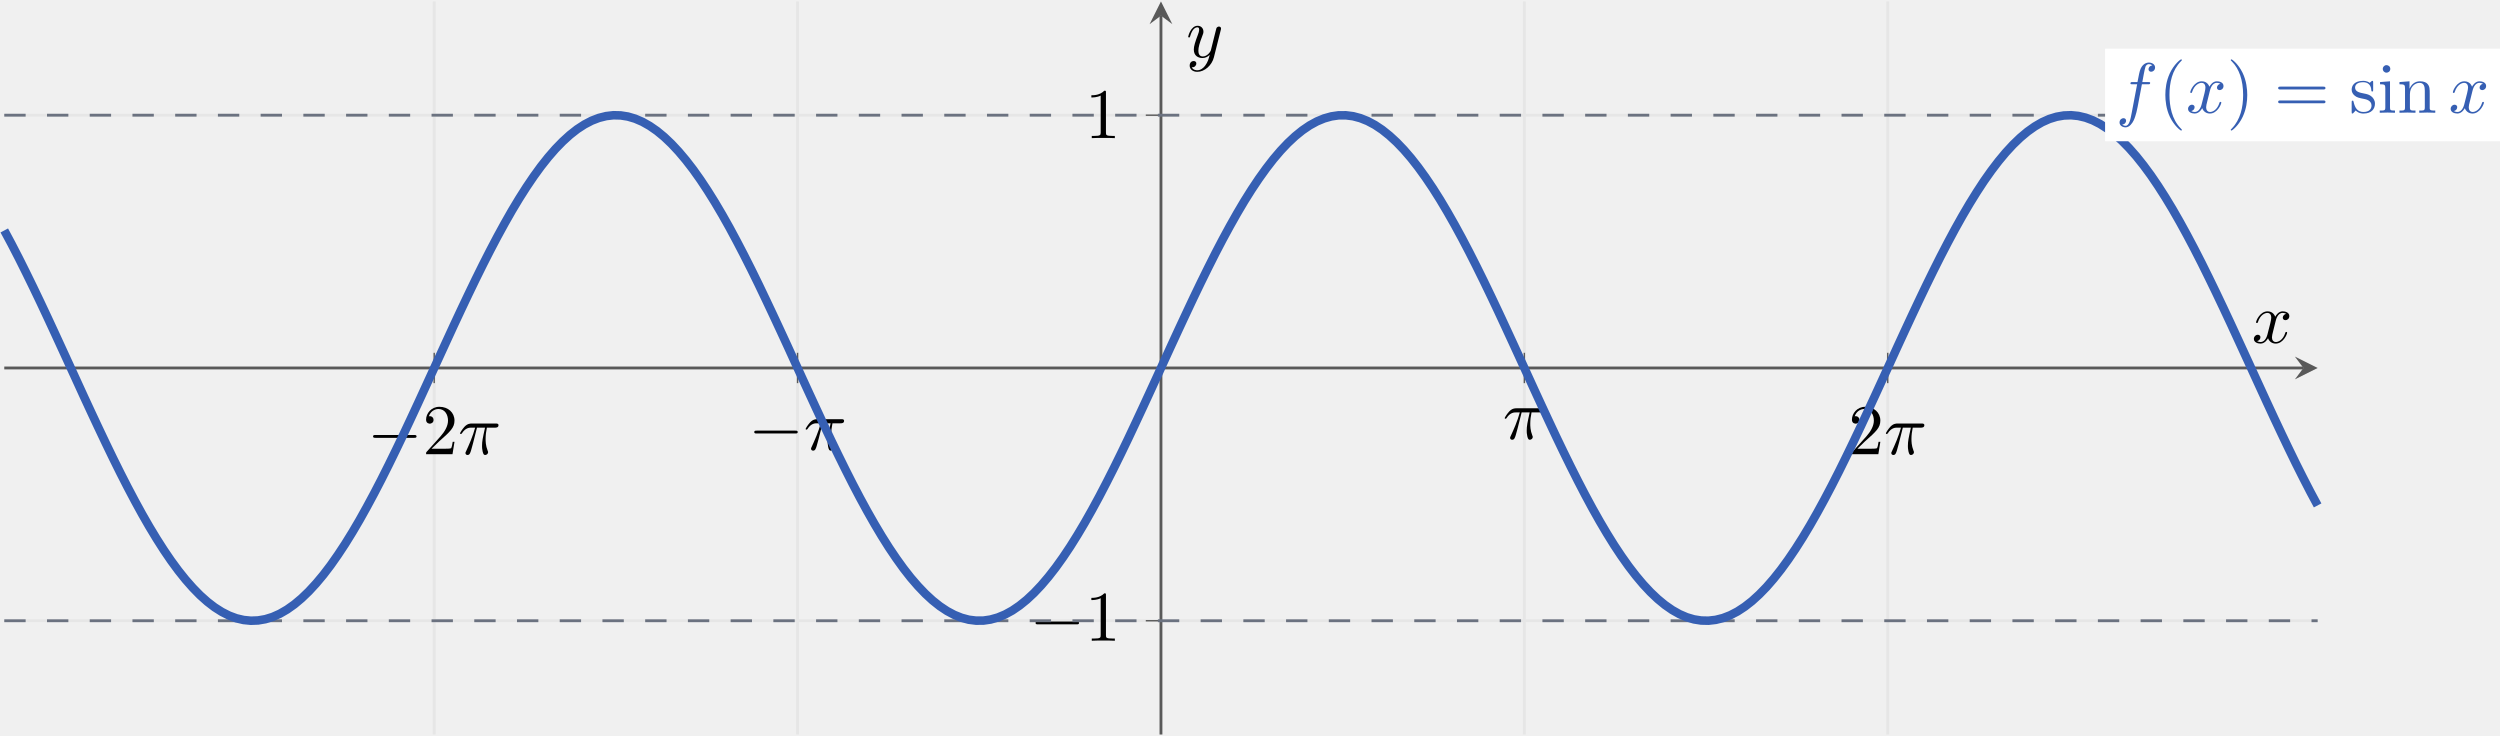
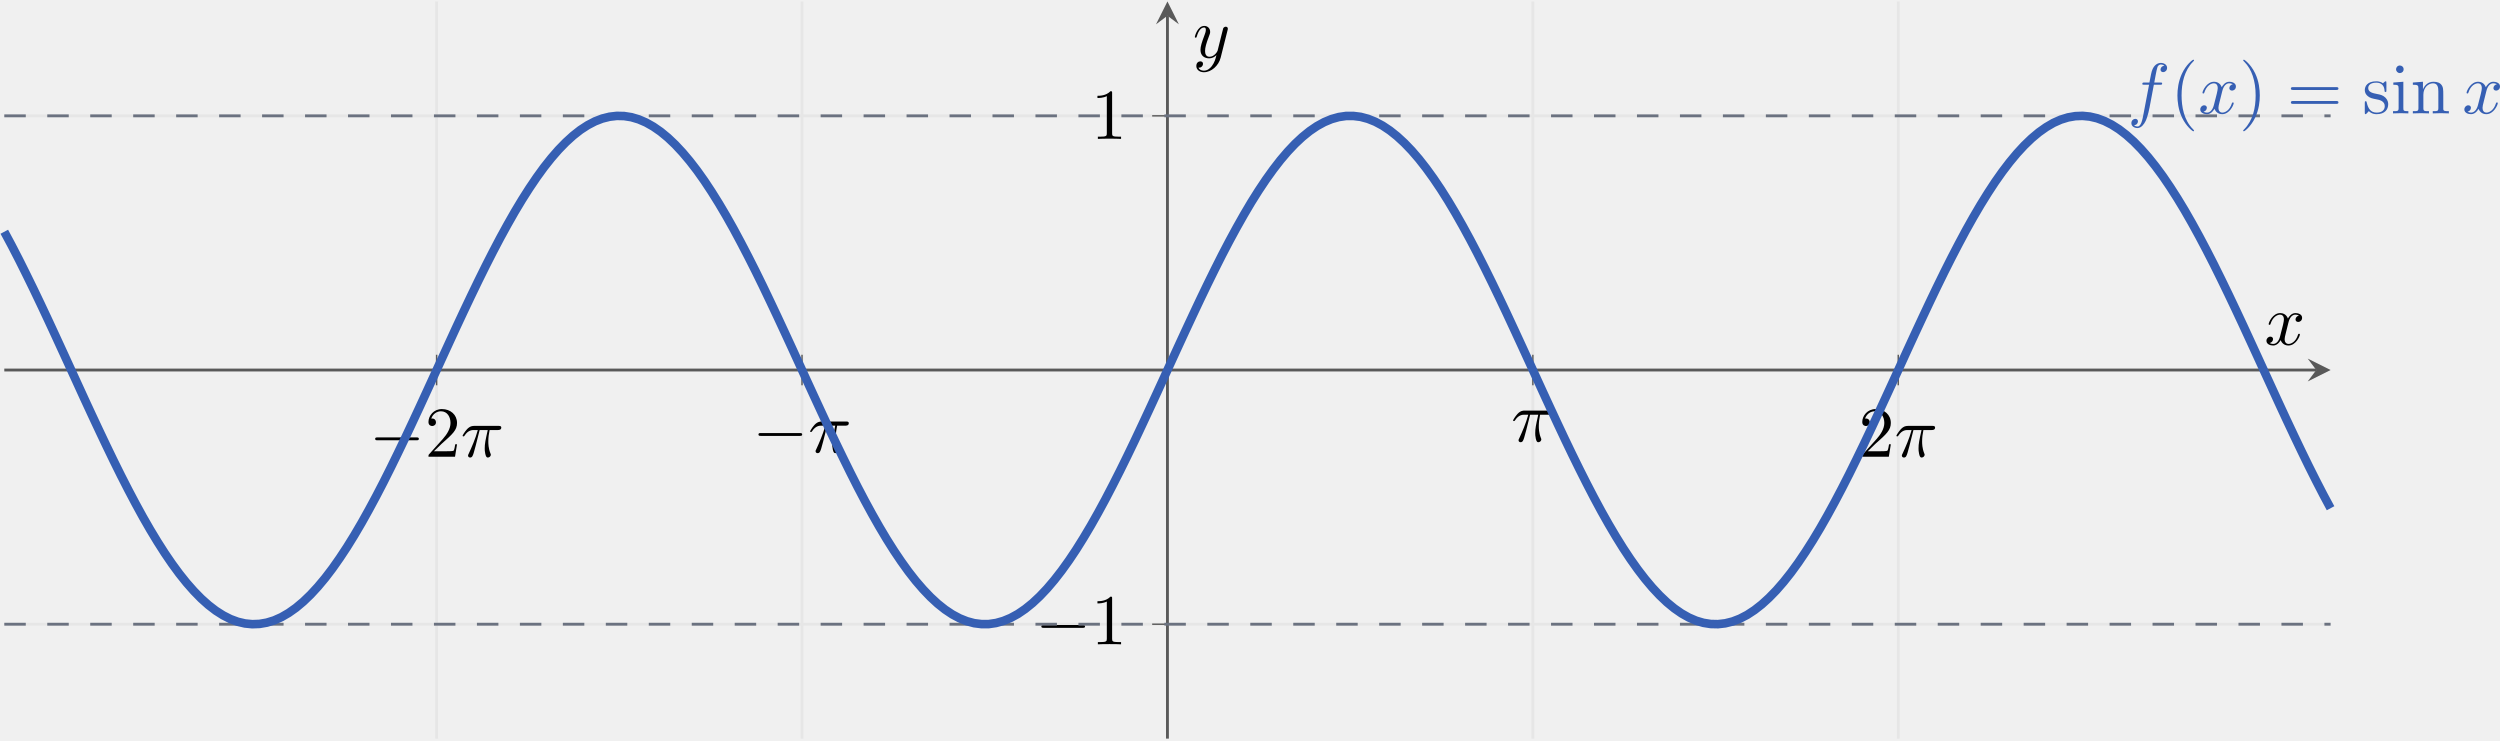
- <svg xmlns="http://www.w3.org/2000/svg" xmlns:xlink="http://www.w3.org/1999/xlink" version="1.1" width="349.782pt" height="102.968pt" viewBox="-67.02 -67.019 349.782 102.968">
+ <svg xmlns="http://www.w3.org/2000/svg" xmlns:xlink="http://www.w3.org/1999/xlink" version="1.1" width="347.841pt" height="102.968pt" viewBox="-67.02 -67.019 347.841 102.968">
  <defs>
    <path id="g0-0" d="M6.565-2.291C6.735-2.291 6.914-2.291 6.914-2.491S6.735-2.69 6.565-2.69H1.176C1.006-2.69 .827-2.69 .827-2.491S1.006-2.291 1.176-2.291H6.565Z" />
    <path id="g1-25" d="M2.64-3.716H3.766C3.437-2.242 3.347-1.813 3.347-1.146C3.347-.996 3.347-.727 3.427-.389C3.527 .05 3.636 .11 3.786 .11C3.985 .11 4.194-.07 4.194-.269C4.194-.329 4.194-.349 4.134-.488C3.846-1.205 3.846-1.853 3.846-2.132C3.846-2.66 3.915-3.198 4.025-3.716H5.161C5.29-3.716 5.649-3.716 5.649-4.055C5.649-4.294 5.44-4.294 5.25-4.294H1.913C1.694-4.294 1.315-4.294 .877-3.826C.528-3.437 .269-2.979 .269-2.929C.269-2.919 .269-2.829 .389-2.829C.468-2.829 .488-2.869 .548-2.949C1.036-3.716 1.614-3.716 1.813-3.716H2.381C2.062-2.511 1.524-1.305 1.106-.399C1.026-.249 1.026-.229 1.026-.159C1.026 .03 1.186 .11 1.315 .11C1.614 .11 1.694-.169 1.813-.538C1.953-.996 1.953-1.016 2.082-1.514L2.64-3.716Z" />
    <path id="g1-102" d="M3.656-3.985H4.513C4.712-3.985 4.812-3.985 4.812-4.184C4.812-4.294 4.712-4.294 4.543-4.294H3.716L3.925-5.43C3.965-5.639 4.105-6.346 4.164-6.466C4.254-6.655 4.423-6.804 4.633-6.804C4.672-6.804 4.932-6.804 5.121-6.625C4.682-6.585 4.583-6.237 4.583-6.087C4.583-5.858 4.762-5.738 4.951-5.738C5.21-5.738 5.499-5.958 5.499-6.336C5.499-6.795 5.041-7.024 4.633-7.024C4.294-7.024 3.666-6.844 3.367-5.858C3.308-5.649 3.278-5.549 3.039-4.294H2.351C2.162-4.294 2.052-4.294 2.052-4.105C2.052-3.985 2.142-3.985 2.331-3.985H2.989L2.242-.05C2.062 .917 1.893 1.823 1.375 1.823C1.335 1.823 1.086 1.823 .897 1.644C1.355 1.614 1.445 1.255 1.445 1.106C1.445 .877 1.265 .757 1.076 .757C.817 .757 .528 .976 .528 1.355C.528 1.803 .966 2.042 1.375 2.042C1.923 2.042 2.321 1.455 2.501 1.076C2.819 .448 3.049-.757 3.059-.827L3.656-3.985Z" />
    <path id="g1-120" d="M3.328-3.009C3.387-3.268 3.616-4.184 4.314-4.184C4.364-4.184 4.603-4.184 4.812-4.055C4.533-4.005 4.334-3.756 4.334-3.517C4.334-3.357 4.443-3.168 4.712-3.168C4.932-3.168 5.25-3.347 5.25-3.746C5.25-4.264 4.663-4.403 4.324-4.403C3.746-4.403 3.397-3.875 3.278-3.646C3.029-4.304 2.491-4.403 2.202-4.403C1.166-4.403 .598-3.118 .598-2.869C.598-2.77 .697-2.77 .717-2.77C.797-2.77 .827-2.79 .847-2.879C1.186-3.935 1.843-4.184 2.182-4.184C2.371-4.184 2.72-4.095 2.72-3.517C2.72-3.208 2.55-2.54 2.182-1.146C2.022-.528 1.674-.11 1.235-.11C1.176-.11 .946-.11 .737-.239C.986-.289 1.205-.498 1.205-.777C1.205-1.046 .986-1.126 .837-1.126C.538-1.126 .289-.867 .289-.548C.289-.09 .787 .11 1.225 .11C1.883 .11 2.242-.588 2.271-.648C2.391-.279 2.75 .11 3.347 .11C4.374 .11 4.941-1.176 4.941-1.425C4.941-1.524 4.852-1.524 4.822-1.524C4.732-1.524 4.712-1.484 4.692-1.415C4.364-.349 3.686-.11 3.367-.11C2.979-.11 2.819-.428 2.819-.767C2.819-.986 2.879-1.205 2.989-1.644L3.328-3.009Z" />
    <path id="g1-121" d="M4.842-3.796C4.882-3.935 4.882-3.955 4.882-4.025C4.882-4.204 4.742-4.294 4.593-4.294C4.493-4.294 4.334-4.234 4.244-4.085C4.224-4.035 4.144-3.726 4.105-3.547C4.035-3.288 3.965-3.019 3.905-2.75L3.457-.956C3.417-.807 2.989-.11 2.331-.11C1.823-.11 1.714-.548 1.714-.917C1.714-1.375 1.883-1.993 2.222-2.869C2.381-3.278 2.421-3.387 2.421-3.587C2.421-4.035 2.102-4.403 1.604-4.403C.658-4.403 .289-2.959 .289-2.869C.289-2.77 .389-2.77 .408-2.77C.508-2.77 .518-2.79 .568-2.949C.837-3.885 1.235-4.184 1.574-4.184C1.654-4.184 1.823-4.184 1.823-3.866C1.823-3.616 1.724-3.357 1.654-3.168C1.255-2.112 1.076-1.544 1.076-1.076C1.076-.189 1.704 .11 2.291 .11C2.68 .11 3.019-.06 3.298-.339C3.168 .179 3.049 .667 2.65 1.196C2.391 1.534 2.012 1.823 1.554 1.823C1.415 1.823 .966 1.793 .797 1.405C.956 1.405 1.086 1.405 1.225 1.285C1.325 1.196 1.425 1.066 1.425 .877C1.425 .568 1.156 .528 1.056 .528C.827 .528 .498 .687 .498 1.176C.498 1.674 .936 2.042 1.554 2.042C2.58 2.042 3.606 1.136 3.885 .01L4.842-3.796Z" />
    <path id="g2-40" d="M3.298 2.391C3.298 2.361 3.298 2.341 3.128 2.172C1.883 .917 1.564-.966 1.564-2.491C1.564-4.224 1.943-5.958 3.168-7.203C3.298-7.323 3.298-7.342 3.298-7.372C3.298-7.442 3.258-7.472 3.198-7.472C3.098-7.472 2.202-6.795 1.614-5.529C1.106-4.433 .986-3.328 .986-2.491C.986-1.714 1.096-.508 1.644 .618C2.242 1.843 3.098 2.491 3.198 2.491C3.258 2.491 3.298 2.461 3.298 2.391Z" />
    <path id="g2-41" d="M2.879-2.491C2.879-3.268 2.77-4.473 2.222-5.599C1.624-6.824 .767-7.472 .667-7.472C.608-7.472 .568-7.432 .568-7.372C.568-7.342 .568-7.323 .757-7.143C1.733-6.157 2.301-4.573 2.301-2.491C2.301-.787 1.933 .966 .697 2.222C.568 2.341 .568 2.361 .568 2.391C.568 2.451 .608 2.491 .667 2.491C.767 2.491 1.664 1.813 2.252 .548C2.76-.548 2.879-1.654 2.879-2.491Z" />
    <path id="g2-49" d="M2.929-6.376C2.929-6.615 2.929-6.635 2.7-6.635C2.082-5.998 1.205-5.998 .887-5.998V-5.689C1.086-5.689 1.674-5.689 2.192-5.948V-.787C2.192-.428 2.162-.309 1.265-.309H.946V0C1.295-.03 2.162-.03 2.56-.03S3.826-.03 4.174 0V-.309H3.856C2.959-.309 2.929-.418 2.929-.787V-6.376Z" />
    <path id="g2-50" d="M1.265-.767L2.321-1.793C3.875-3.168 4.473-3.706 4.473-4.702C4.473-5.838 3.577-6.635 2.361-6.635C1.235-6.635 .498-5.719 .498-4.832C.498-4.274 .996-4.274 1.026-4.274C1.196-4.274 1.544-4.394 1.544-4.802C1.544-5.061 1.365-5.32 1.016-5.32C.936-5.32 .917-5.32 .887-5.31C1.116-5.958 1.654-6.326 2.232-6.326C3.138-6.326 3.567-5.519 3.567-4.702C3.567-3.905 3.068-3.118 2.521-2.501L.608-.369C.498-.259 .498-.239 .498 0H4.194L4.473-1.733H4.224C4.174-1.435 4.105-.996 4.005-.847C3.935-.767 3.278-.767 3.059-.767H1.265Z" />
    <path id="g2-61" d="M6.844-3.258C6.994-3.258 7.183-3.258 7.183-3.457S6.994-3.656 6.854-3.656H.887C.747-3.656 .558-3.656 .558-3.457S.747-3.258 .897-3.258H6.844ZM6.854-1.325C6.994-1.325 7.183-1.325 7.183-1.524S6.994-1.724 6.844-1.724H.897C.747-1.724 .558-1.724 .558-1.524S.747-1.325 .887-1.325H6.854Z" />
    <path id="g2-105" d="M1.763-4.403L.369-4.294V-3.985C1.016-3.985 1.106-3.925 1.106-3.437V-.757C1.106-.309 .996-.309 .329-.309V0C.648-.01 1.186-.03 1.425-.03C1.773-.03 2.122-.01 2.461 0V-.309C1.803-.309 1.763-.359 1.763-.747V-4.403ZM1.803-6.137C1.803-6.456 1.554-6.665 1.275-6.665C.966-6.665 .747-6.396 .747-6.137C.747-5.868 .966-5.609 1.275-5.609C1.554-5.609 1.803-5.818 1.803-6.137Z" />
    <path id="g2-110" d="M1.096-3.427V-.757C1.096-.309 .986-.309 .319-.309V0C.667-.01 1.176-.03 1.445-.03C1.704-.03 2.222-.01 2.56 0V-.309C1.893-.309 1.783-.309 1.783-.757V-2.59C1.783-3.626 2.491-4.184 3.128-4.184C3.756-4.184 3.866-3.646 3.866-3.078V-.757C3.866-.309 3.756-.309 3.088-.309V0C3.437-.01 3.945-.03 4.214-.03C4.473-.03 4.991-.01 5.33 0V-.309C4.812-.309 4.563-.309 4.553-.608V-2.511C4.553-3.367 4.553-3.676 4.244-4.035C4.105-4.204 3.776-4.403 3.198-4.403C2.471-4.403 2.002-3.975 1.724-3.357V-4.403L.319-4.294V-3.985C1.016-3.985 1.096-3.915 1.096-3.427Z" />
    <path id="g2-115" d="M2.072-1.933C2.291-1.893 3.108-1.733 3.108-1.016C3.108-.508 2.76-.11 1.983-.11C1.146-.11 .787-.677 .598-1.524C.568-1.654 .558-1.694 .458-1.694C.329-1.694 .329-1.624 .329-1.445V-.13C.329 .04 .329 .11 .438 .11C.488 .11 .498 .1 .687-.09C.707-.11 .707-.13 .887-.319C1.325 .1 1.773 .11 1.983 .11C3.128 .11 3.587-.558 3.587-1.275C3.587-1.803 3.288-2.102 3.168-2.222C2.839-2.54 2.451-2.62 2.032-2.7C1.474-2.809 .807-2.939 .807-3.517C.807-3.866 1.066-4.274 1.923-4.274C3.019-4.274 3.068-3.377 3.088-3.068C3.098-2.979 3.188-2.979 3.208-2.979C3.337-2.979 3.337-3.029 3.337-3.218V-4.224C3.337-4.394 3.337-4.463 3.228-4.463C3.178-4.463 3.158-4.463 3.029-4.344C2.999-4.304 2.899-4.214 2.859-4.184C2.481-4.463 2.072-4.463 1.923-4.463C.707-4.463 .329-3.796 .329-3.238C.329-2.889 .488-2.61 .757-2.391C1.076-2.132 1.355-2.072 2.072-1.933Z" />
  </defs>
  <g id="page1">
    <path d="M-6.27 35.75V-66.82M44.57 35.75V-66.82M146.258 35.75V-66.82M197.098 35.75V-66.82" stroke="#e6e6e6" fill="none" stroke-width=".399" stroke-miterlimit="10" />
    <path d="M-66.422 19.832H257.25M-66.422-50.902H257.25" stroke="#e6e6e6" fill="none" stroke-width=".399" stroke-miterlimit="10" />
    <path d="M-6.27-13.41V-17.66M44.57-13.41V-17.66M146.258-13.41V-17.66M197.098-13.41V-17.66" stroke="#595959" fill="none" stroke-width=".199" stroke-miterlimit="10" />
    <path d="M93.289 19.832H97.539M93.289-50.902H97.539" stroke="#595959" fill="none" stroke-width=".199" stroke-miterlimit="10" />
    <path d="M-66.422-15.535H255.258" stroke="#595959" fill="none" stroke-width=".399" stroke-miterlimit="10" />
    <path d="M257.25-15.535L254.063-17.129L255.258-15.535L254.063-13.941" fill="#595959" />
    <path d="M95.414 35.75V-64.828" stroke="#595959" fill="none" stroke-width=".399" stroke-miterlimit="10" />
    <path d="M95.414-66.82L93.82-63.633L95.414-64.828L97.008-63.633" fill="#595959" />
    <g transform="matrix(1 0 0 1 50.1699 -39.01885)">
      <use x="-65.823" y="35.55" xlink:href="#g0-0" />
      <use x="-58.074" y="35.55" xlink:href="#g2-50" />
      <use x="-53.093" y="35.55" xlink:href="#g1-25" />
    </g>
    <g transform="matrix(1 0 0 1 103.5027 -39.62769)">
      <use x="-65.823" y="35.55" xlink:href="#g0-0" />
      <use x="-58.074" y="35.55" xlink:href="#g1-25" />
    </g>
    <g transform="matrix(1 0 0 1 209.0612 -41.14977)">
      <use x="-65.823" y="35.55" xlink:href="#g1-25" />
    </g>
    <g transform="matrix(1 0 0 1 257.4132 -39.01886)">
      <use x="-65.823" y="35.55" xlink:href="#g2-50" />
      <use x="-60.842" y="35.55" xlink:href="#g1-25" />
    </g>
    <g transform="matrix(1 0 0 1 142.8612 -12.9215)">
      <use x="-65.823" y="35.55" xlink:href="#g0-0" />
      <use x="-58.074" y="35.55" xlink:href="#g2-49" />
    </g>
    <g transform="matrix(1 0 0 1 150.61 -83.2433)">
      <use x="-65.823" y="35.55" xlink:href="#g2-49" />
    </g>
    <path d="M-66.422-50.902H-52.934H-39.449H-25.961H-12.477H1.012H14.496H27.984H41.469H54.953H68.441H81.926H95.414H108.898H122.387H135.871H149.359H162.844H176.332H189.816H203.305H216.789H230.277H243.762H257.25" stroke="#6b7280" fill="none" stroke-width=".399" stroke-miterlimit="10" stroke-dasharray="2.989 2.989" />
    <path d="M-66.422 19.832H-52.934H-39.449H-25.961H-12.477H1.012H14.496H27.984H41.469H54.953H68.441H81.926H95.414H108.898H122.387H135.871H149.359H162.844H176.332H189.816H203.305H216.789H230.277H243.762H257.25" stroke="#6b7280" fill="none" stroke-width=".399" stroke-miterlimit="10" stroke-dasharray="2.989 2.989" />
    <path d="M-66.422-34.777L-65.406-32.879L-64.391-30.914L-63.379-28.887L-62.363-26.809L-61.348-24.688L-60.332-22.527L-59.32-20.344L-58.305-18.137L-57.289-15.922L-56.273-13.707L-55.262-11.496L-54.246-9.305L-53.23-7.137L-52.215-5L-51.203-2.906L-50.188-.859L-49.172 1.129L-48.156 3.051L-47.145 4.899L-46.129 6.668L-45.113 8.348L-44.098 9.938L-43.086 11.422L-42.07 12.805L-41.055 14.074L-40.039 15.227L-39.027 16.262L-38.012 17.168L-36.996 17.949L-35.98 18.594L-34.969 19.109L-33.953 19.488L-32.938 19.727L-31.922 19.828L-30.91 19.789L-29.895 19.613L-28.879 19.301L-27.863 18.848L-26.852 18.262L-25.836 17.543L-24.82 16.691L-23.809 15.719L-22.793 14.617L-21.777 13.402L-20.762 12.07L-19.75 10.629L-18.734 9.09L-17.719 7.449L-16.703 5.719L-15.691 3.906L-14.676 2.02L-13.66 .062L-12.645-1.961L-11.633-4.031L-10.617-6.148L-9.602-8.305L-8.586-10.488L-7.574-12.691L-6.559-14.906L-5.543-17.121L-4.527-19.332L-3.516-21.527L-2.5-23.699L-1.484-25.84L-.469-27.941L.543-29.988L1.559-31.984L2.574-33.914L3.59-35.77L4.601-37.547L5.617-39.238L6.633-40.836L7.648-42.336L8.66-43.73L9.676-45.012L10.691-46.18L11.707-47.223L12.719-48.145L13.734-48.941L14.75-49.602L15.766-50.133L16.777-50.523L17.793-50.777L18.809-50.895L19.82-50.871L20.836-50.711L21.852-50.41L22.867-49.973L23.879-49.402L24.895-48.699L25.91-47.863L26.926-46.898L27.938-45.812L28.953-44.609L29.969-43.293L30.984-41.863L31.996-40.332L33.012-38.703L34.027-36.984L35.043-35.18L36.055-33.297L37.07-31.348L38.086-29.336L39.102-27.266L40.113-25.152L41.129-23L42.144-20.82L43.16-18.621L44.172-16.406L45.187-14.191L46.203-11.98L47.219-9.781L48.23-7.605L49.246-5.461L50.262-3.359L51.277-1.301L52.289 .699L53.305 2.637L54.32 4.5L55.336 6.289L56.348 7.988L57.363 9.598L58.379 11.105L59.391 12.512L60.406 13.809L61.422 14.984L62.437 16.047L63.449 16.98L64.465 17.789L65.48 18.465L66.496 19.008L67.508 19.414L68.523 19.688L69.539 19.816L70.555 19.812L71.566 19.664L72.582 19.379L73.598 18.957L74.613 18.402L75.625 17.711L76.641 16.891L77.656 15.941L78.672 14.867L79.684 13.676L80.699 12.371L81.715 10.953L82.73 9.434L83.742 7.816L84.758 6.106L85.773 4.309L86.789 2.438L87.801 .492L88.816-1.512L89.832-3.574L90.848-5.684L91.859-7.832L92.875-10.008L93.891-12.211L94.906-14.422L95.918-16.637L96.934-18.852L97.949-21.051L98.965-23.227L99.977-25.375L100.992-27.484L102.008-29.547L103.019-31.555L104.035-33.5L105.051-35.371L106.066-37.168L107.078-38.879L108.094-40.496L109.109-42.016L110.125-43.434L111.137-44.742L112.152-45.934L113.168-47.008L114.184-47.957L115.195-48.777L116.211-49.469L117.227-50.027L118.242-50.449L119.254-50.734L120.269-50.883L121.285-50.887L122.301-50.758L123.312-50.488L124.328-50.082L125.344-49.539L126.359-48.863L127.371-48.055L128.387-47.121L129.402-46.062L130.418-44.883L131.43-43.59L132.445-42.184L133.461-40.676L134.477-39.066L135.488-37.367L136.504-35.578L137.519-33.715L138.535-31.777L139.547-29.777L140.562-27.723L141.578-25.617L142.594-23.473L143.605-21.301L144.621-19.102L145.637-16.891L146.652-14.676L147.664-12.461L148.68-10.258L149.695-8.078L150.707-5.926L151.723-3.812L152.738-1.746L153.754 .27L154.766 2.219L155.781 4.102L156.797 5.906L157.812 7.625L158.824 9.254L159.84 10.785L160.855 12.215L161.871 13.535L162.883 14.738L163.898 15.824L164.914 16.789L165.93 17.625L166.941 18.328L167.957 18.902L168.973 19.34L169.988 19.641L171 19.801L172.016 19.824L173.031 19.707L174.047 19.453L175.059 19.062L176.074 18.535L177.09 17.871L178.105 17.078L179.117 16.156L180.133 15.113L181.148 13.945L182.164 12.664L183.176 11.274L184.191 9.774L185.207 8.176L186.223 6.484L187.234 4.711L188.25 2.852L189.266 .922L190.281-1.07L191.293-3.121L192.309-5.219L193.324-7.359L194.336-9.531L195.352-11.726L196.367-13.938L197.383-16.152L198.394-18.367L199.41-20.57L200.426-22.754L201.441-24.91L202.453-27.027L203.469-29.102L204.484-31.121L205.5-33.078L206.512-34.969L207.527-36.781L208.543-38.512L209.559-40.152L210.57-41.695L211.586-43.133L212.602-44.465L213.617-45.684L214.629-46.781L215.644-47.758L216.66-48.609L217.676-49.328L218.687-49.918L219.703-50.371L220.719-50.684L221.734-50.859L222.746-50.898L223.762-50.797L224.777-50.559L225.793-50.18L226.805-49.668L227.82-49.023L228.836-48.242L229.852-47.336L230.863-46.305L231.879-45.152L232.894-43.879L233.91-42.5L234.922-41.012L235.937-39.426L236.953-37.746L237.965-35.977L238.98-34.129L239.996-32.207L241.012-30.219L242.023-28.176L243.039-26.082L244.055-23.945L245.07-21.777L246.082-19.582L247.098-17.375L248.113-15.156L249.129-12.941L250.141-10.738L251.156-8.551L252.172-6.394L253.187-4.269L254.199-2.191L255.215-.168L256.23 1.801L257.246 3.695" stroke="#365fb3" fill="none" stroke-width="1.196" stroke-miterlimit="10" />
-     <path d="M227.508-47.258H282.762V-60.207H227.508Z" fill="#fff" />
    <g fill="#365fb3" transform="matrix(1 0 0 1 294.8262 -86.7923)">
      <use x="-65.823" y="35.55" xlink:href="#g1-102" />
      <use x="-59.873" y="35.55" xlink:href="#g2-40" />
      <use x="-55.999" y="35.55" xlink:href="#g1-120" />
      <use x="-50.305" y="35.55" xlink:href="#g2-41" />
      <use x="-43.663" y="35.55" xlink:href="#g2-61" />
      <use x="-33.147" y="35.55" xlink:href="#g2-115" />
      <use x="-29.217" y="35.55" xlink:href="#g2-105" />
      <use x="-26.45" y="35.55" xlink:href="#g2-110" />
      <use x="-19.255" y="35.55" xlink:href="#g1-120" />
    </g>
    <g transform="matrix(1 0 0 1 313.8592 -54.6048)">
      <use x="-65.823" y="35.55" xlink:href="#g1-120" />
    </g>
    <g transform="matrix(1 0 0 1 164.7572 -94.5601)">
      <use x="-65.823" y="35.55" xlink:href="#g1-121" />
    </g>
  </g>
</svg>
